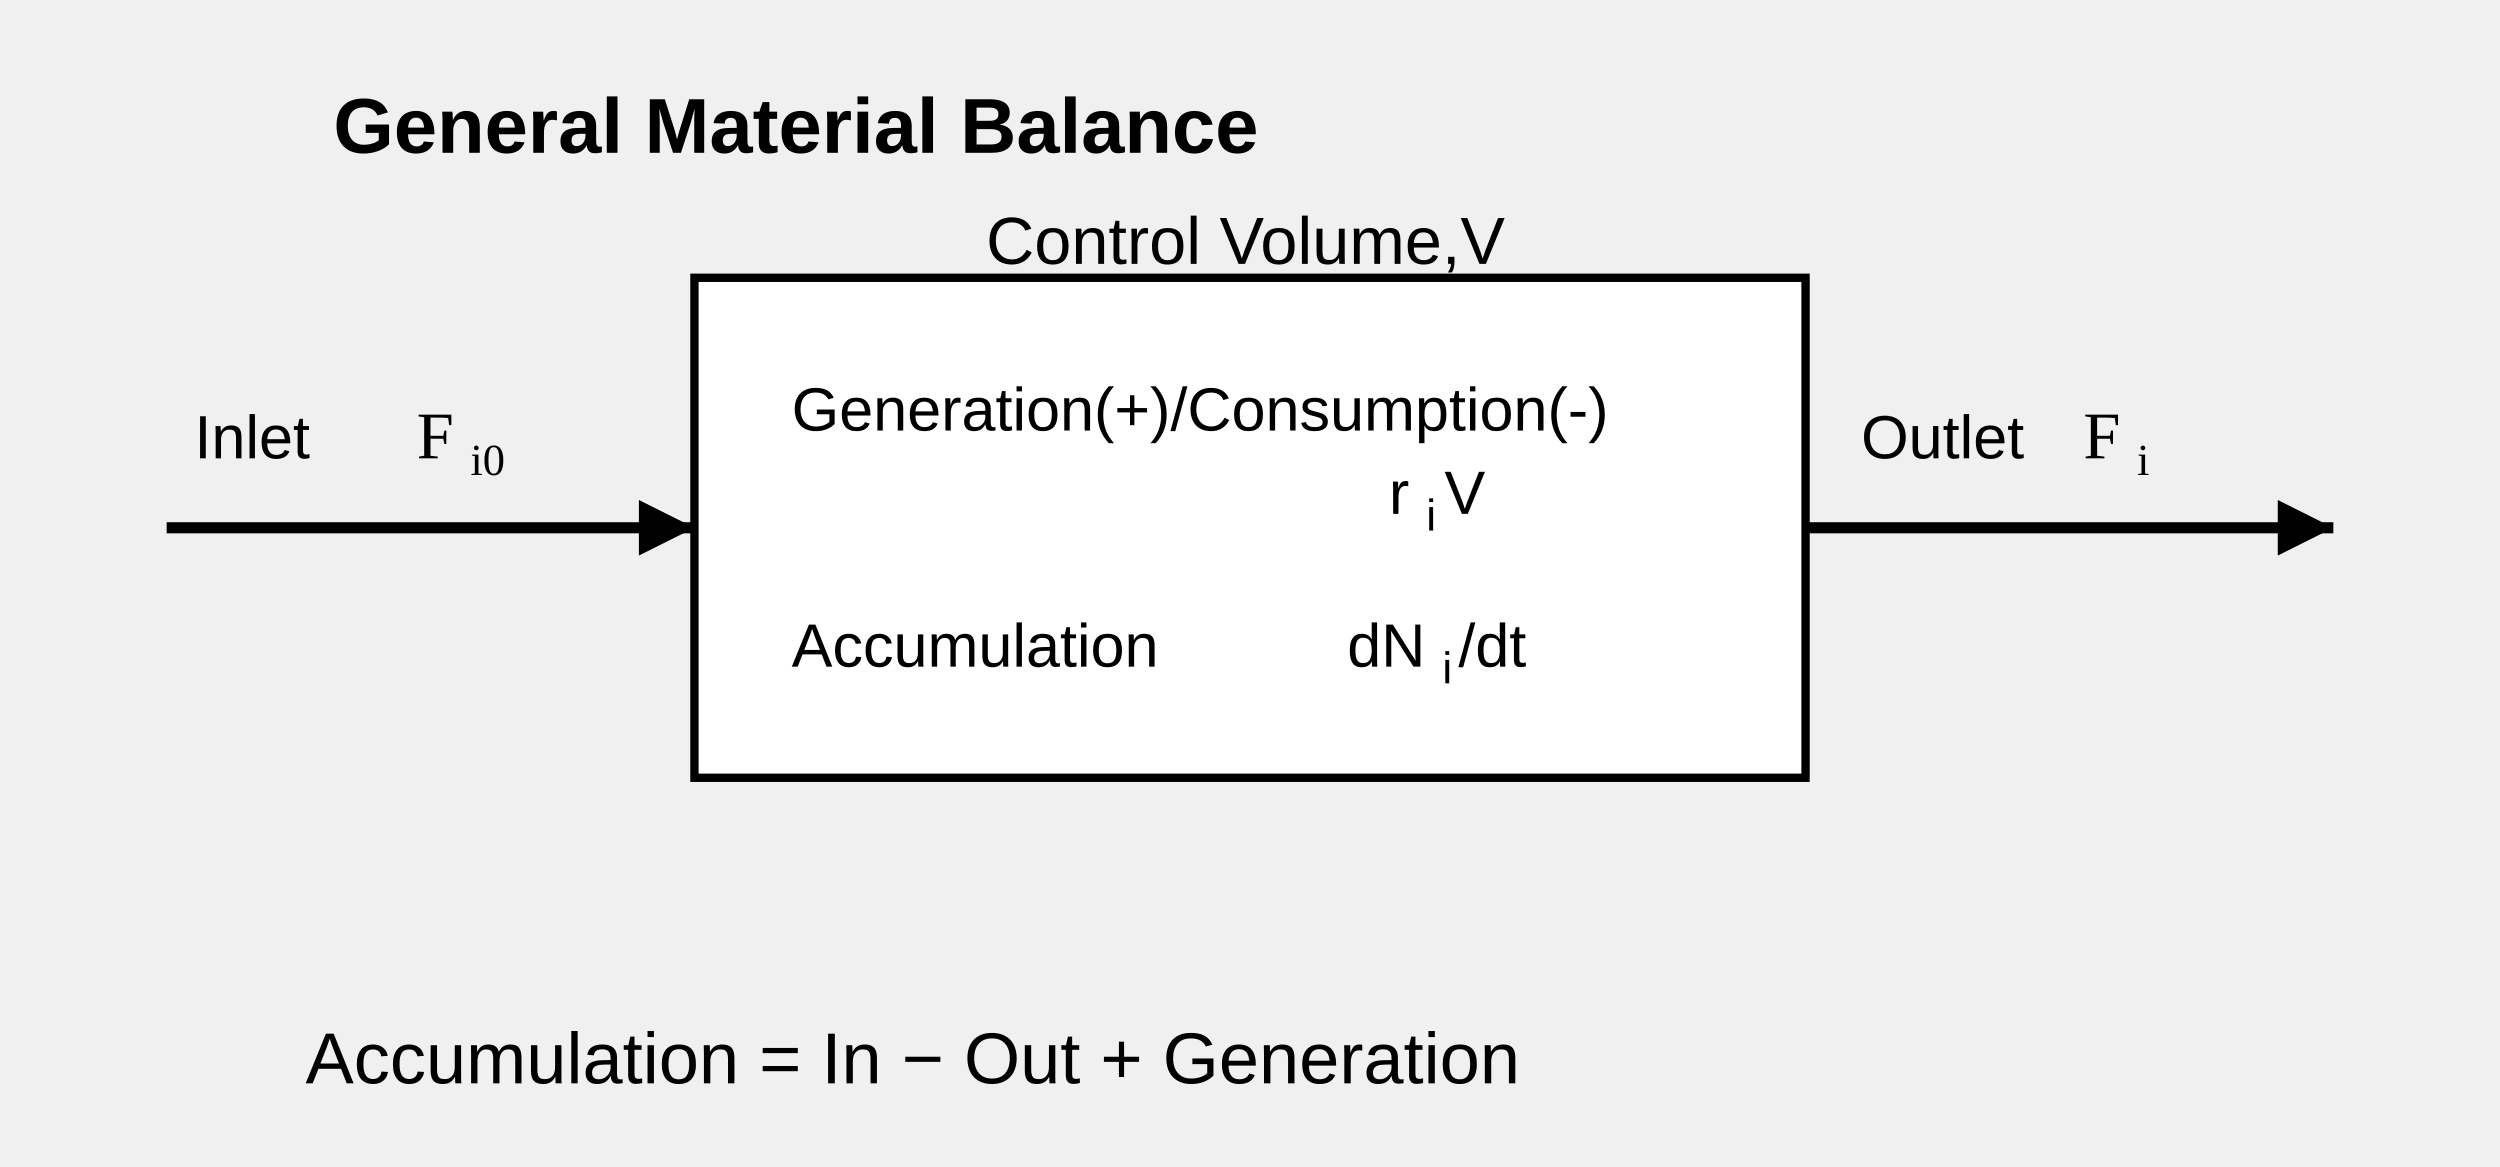
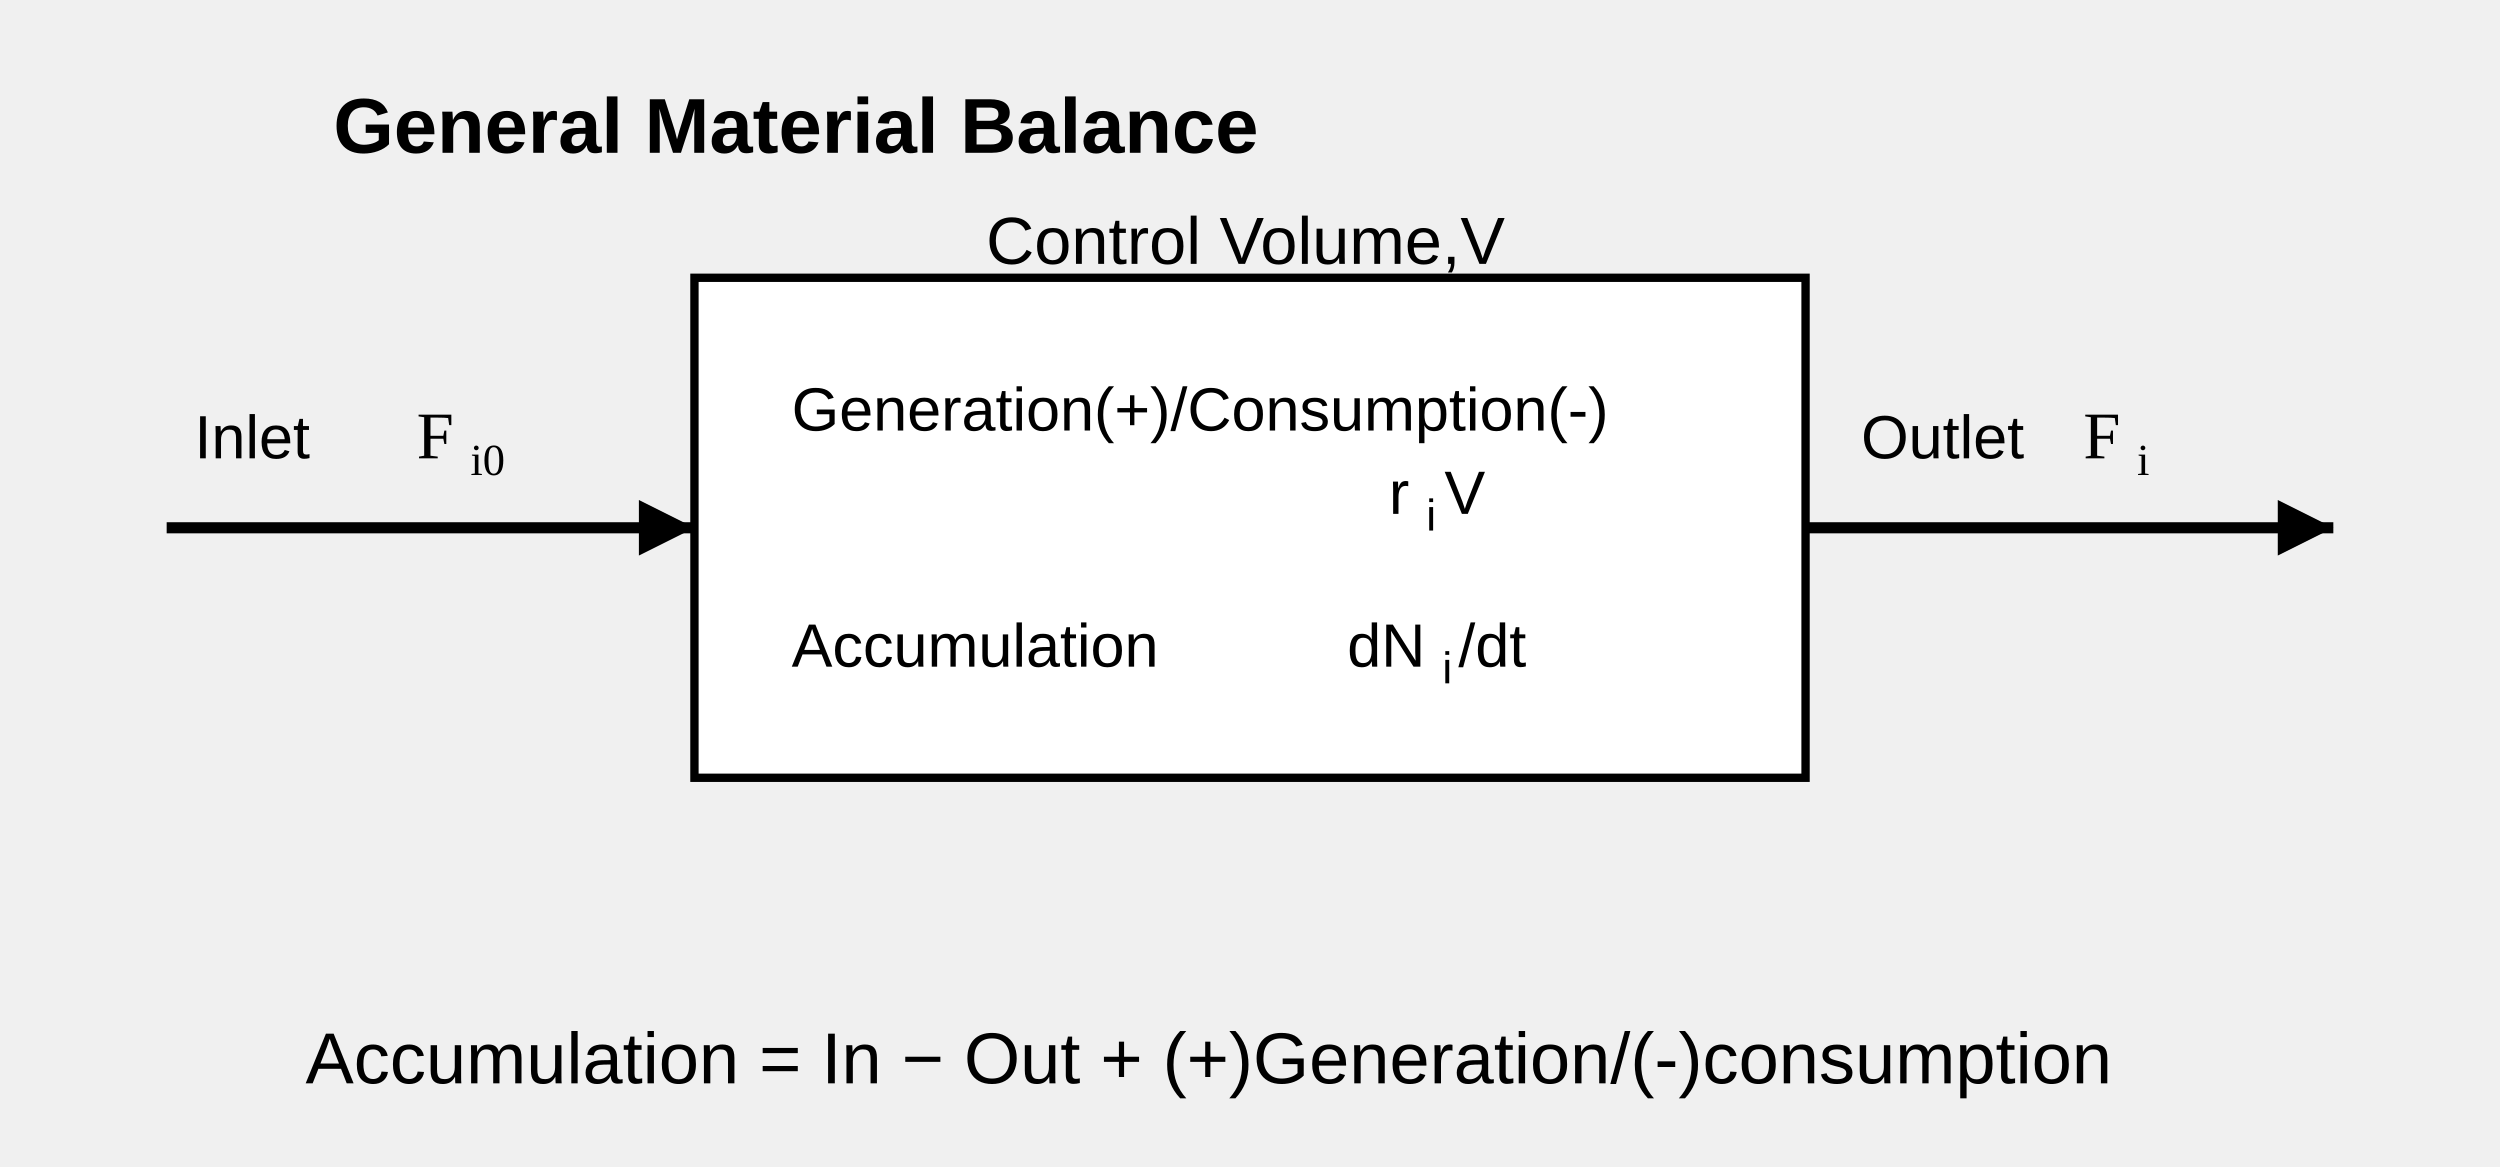
<svg xmlns="http://www.w3.org/2000/svg" width="900" height="420" viewBox="0 0 900 420">
  <text x="120" y="55" font-size="28" font-family="Arial" font-weight="bold">
    General Material Balance
  </text>
  <rect x="250" y="100" width="400" height="180" fill="white" stroke="black" stroke-width="3" />
  <line x1="60" y1="190" x2="250" y2="190" stroke="black" stroke-width="4" />
  <polygon points="250,190 230,180 230,200" fill="black" />
  <line x1="650" y1="190" x2="840" y2="190" stroke="black" stroke-width="4" />
  <polygon points="840,190 820,180 820,200" fill="black" />
  <text x="355" y="95" font-size="24" font-family="Arial">
    Control Volume,V
  </text>
  <text x="70" y="165" font-size="22" font-family="Arial">
    Inlet
  </text>
  <text x="150" y="165" font-size="24">
    F
    <tspan dy="6" font-size="16">i0</tspan>
  </text>
  <text x="670" y="165" font-size="22" font-family="Arial">
    Outlet
  </text>
  <text x="750" y="165" font-size="24">
    F
    <tspan dy="6" font-size="16">i</tspan>
  </text>
  <text x="285" y="155" font-size="22" font-family="Arial">
    Generation(+)/Consumption(-)
  </text>
  <text x="500" y="185" font-size="22" font-family="Arial">
    r
    <tspan dy="6" font-size="16">i</tspan>
  </text>
  <text x="520" y="185" font-size="22" font-family="Arial">
    V
  </text>
  <text x="285" y="240" font-size="22" font-family="Arial">
    Accumulation
  </text>
  <text x="485" y="240" font-size="22" font-family="Arial">
    dN
    <tspan dy="6" font-size="16">i</tspan>
  </text>
  <text x="525" y="240" font-size="22" font-family="Arial">
    /dt
  </text>
  <text x="110" y="390" font-size="26" font-family="Arial">
-     Accumulation = In − Out + Generation
+     Accumulation = In − Out + (+)Generation/(-)consumption
  </text>
</svg>
